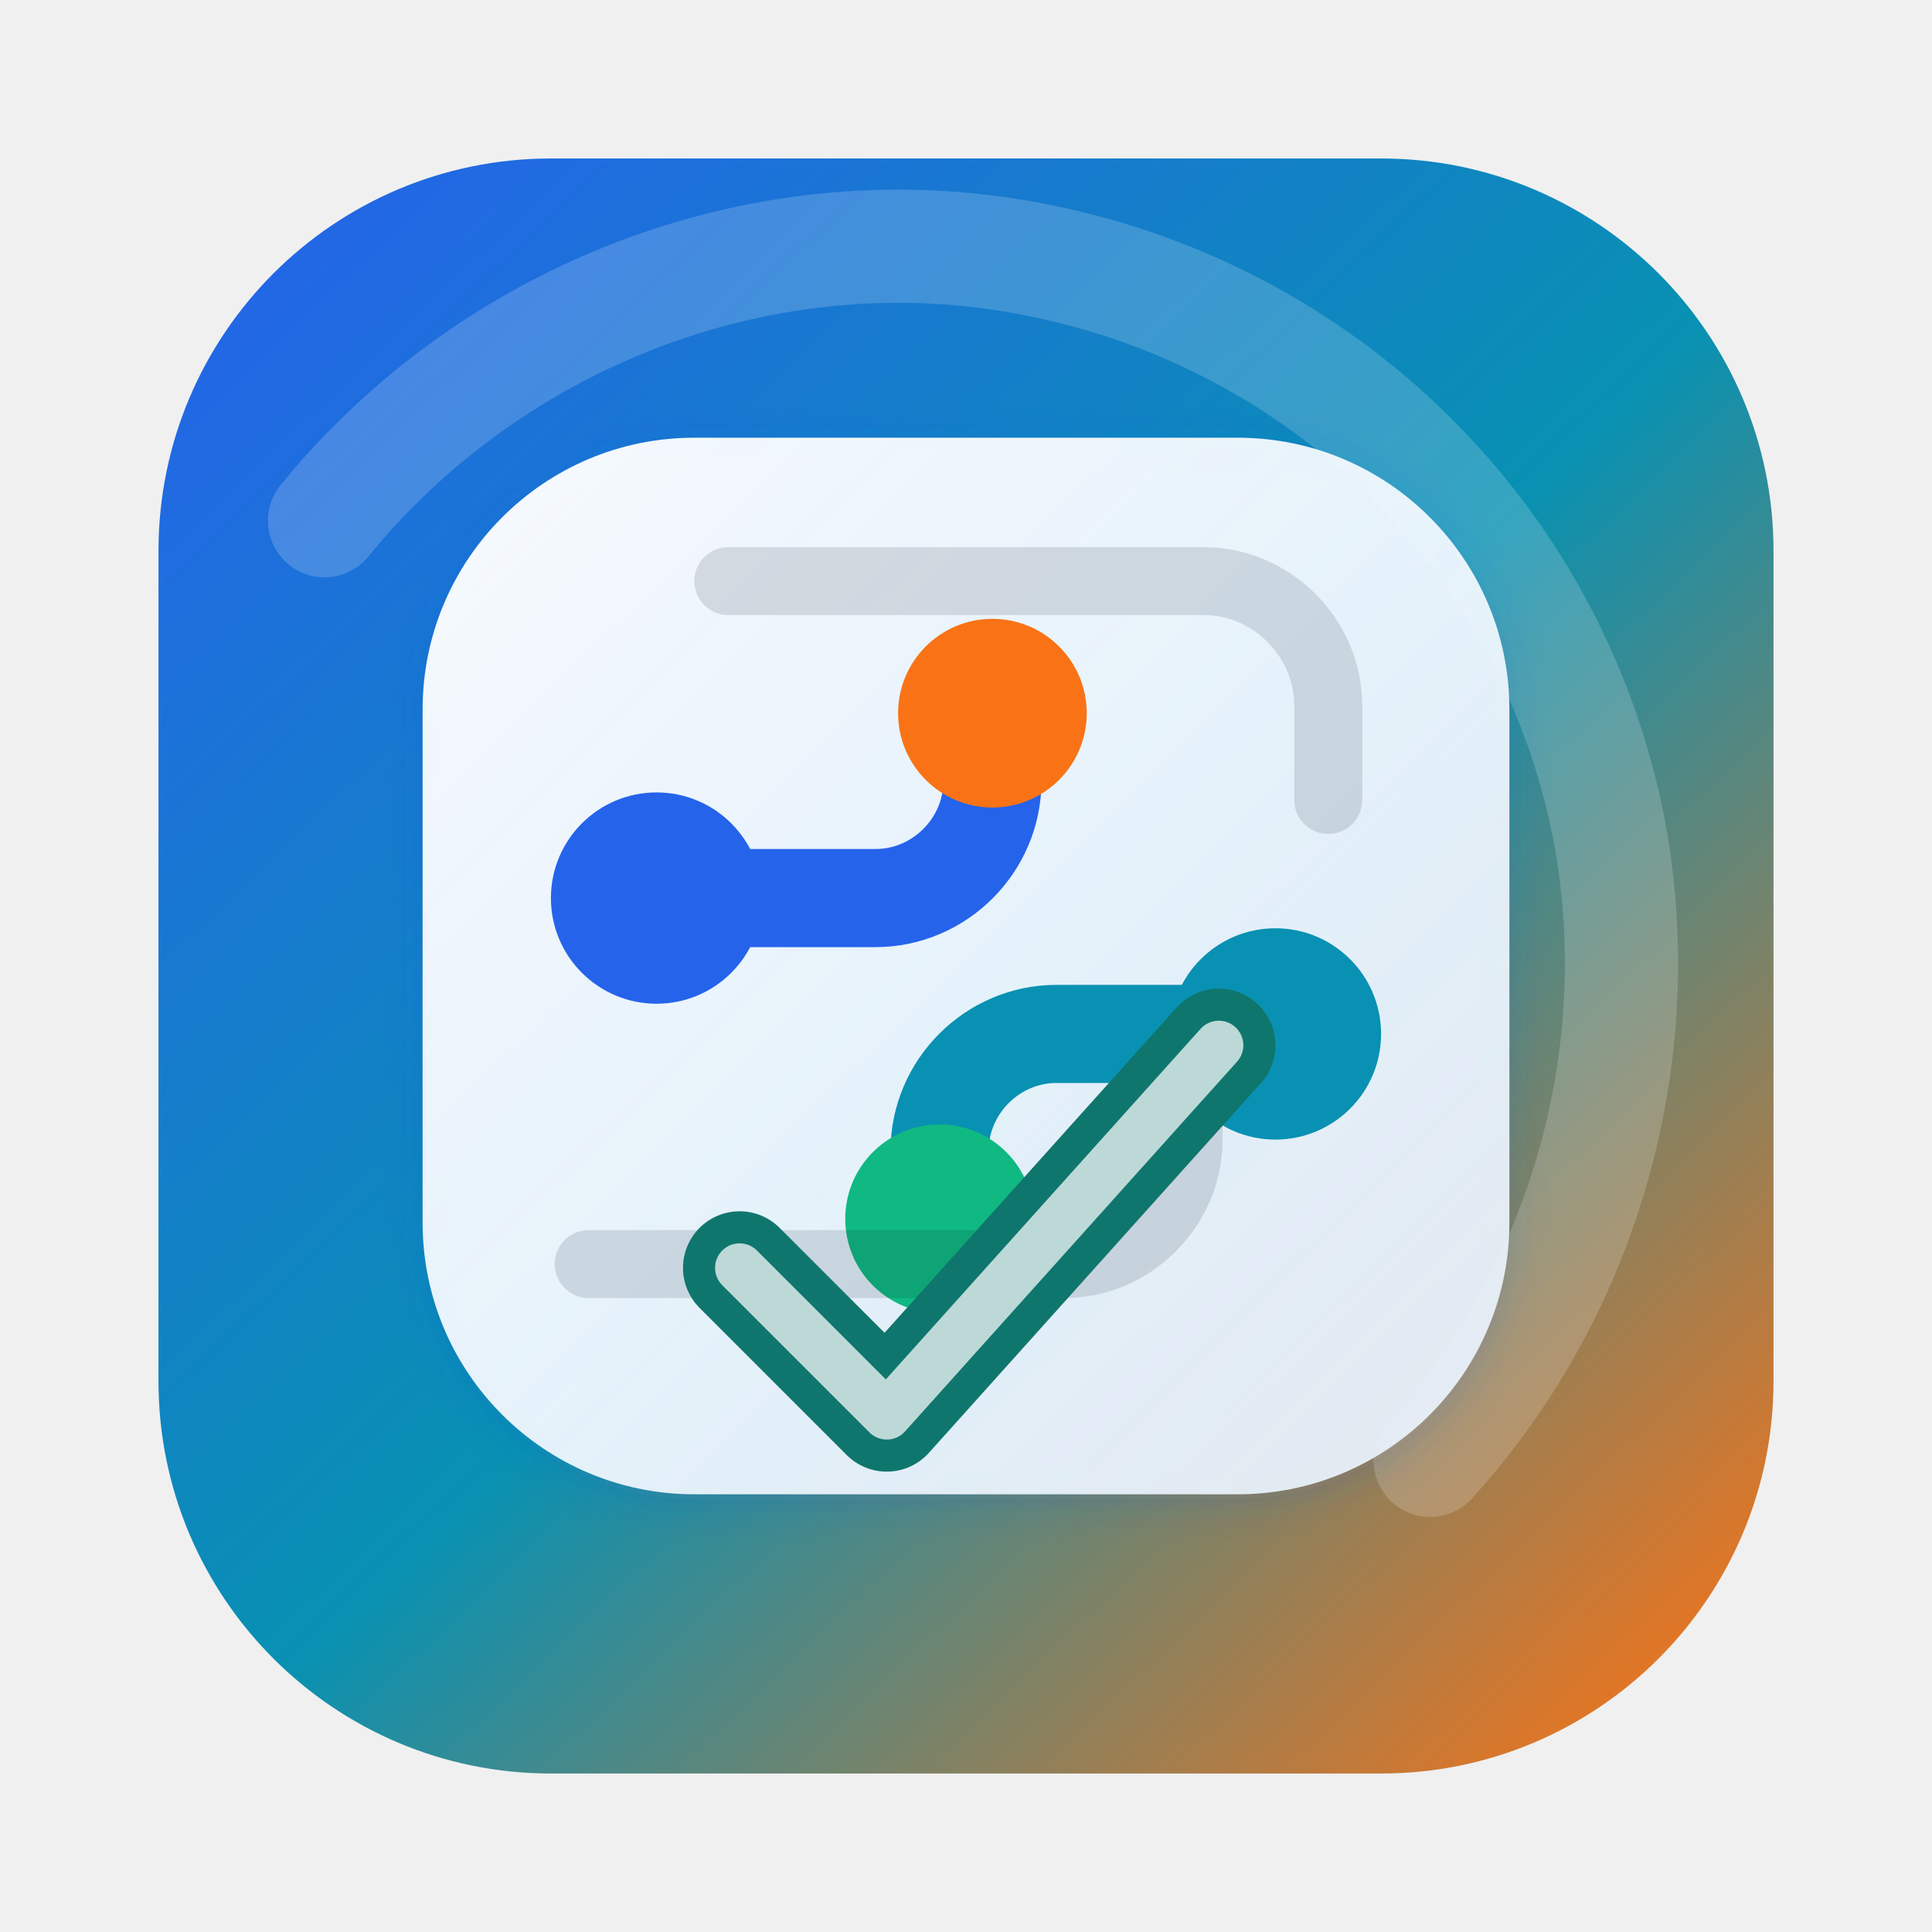
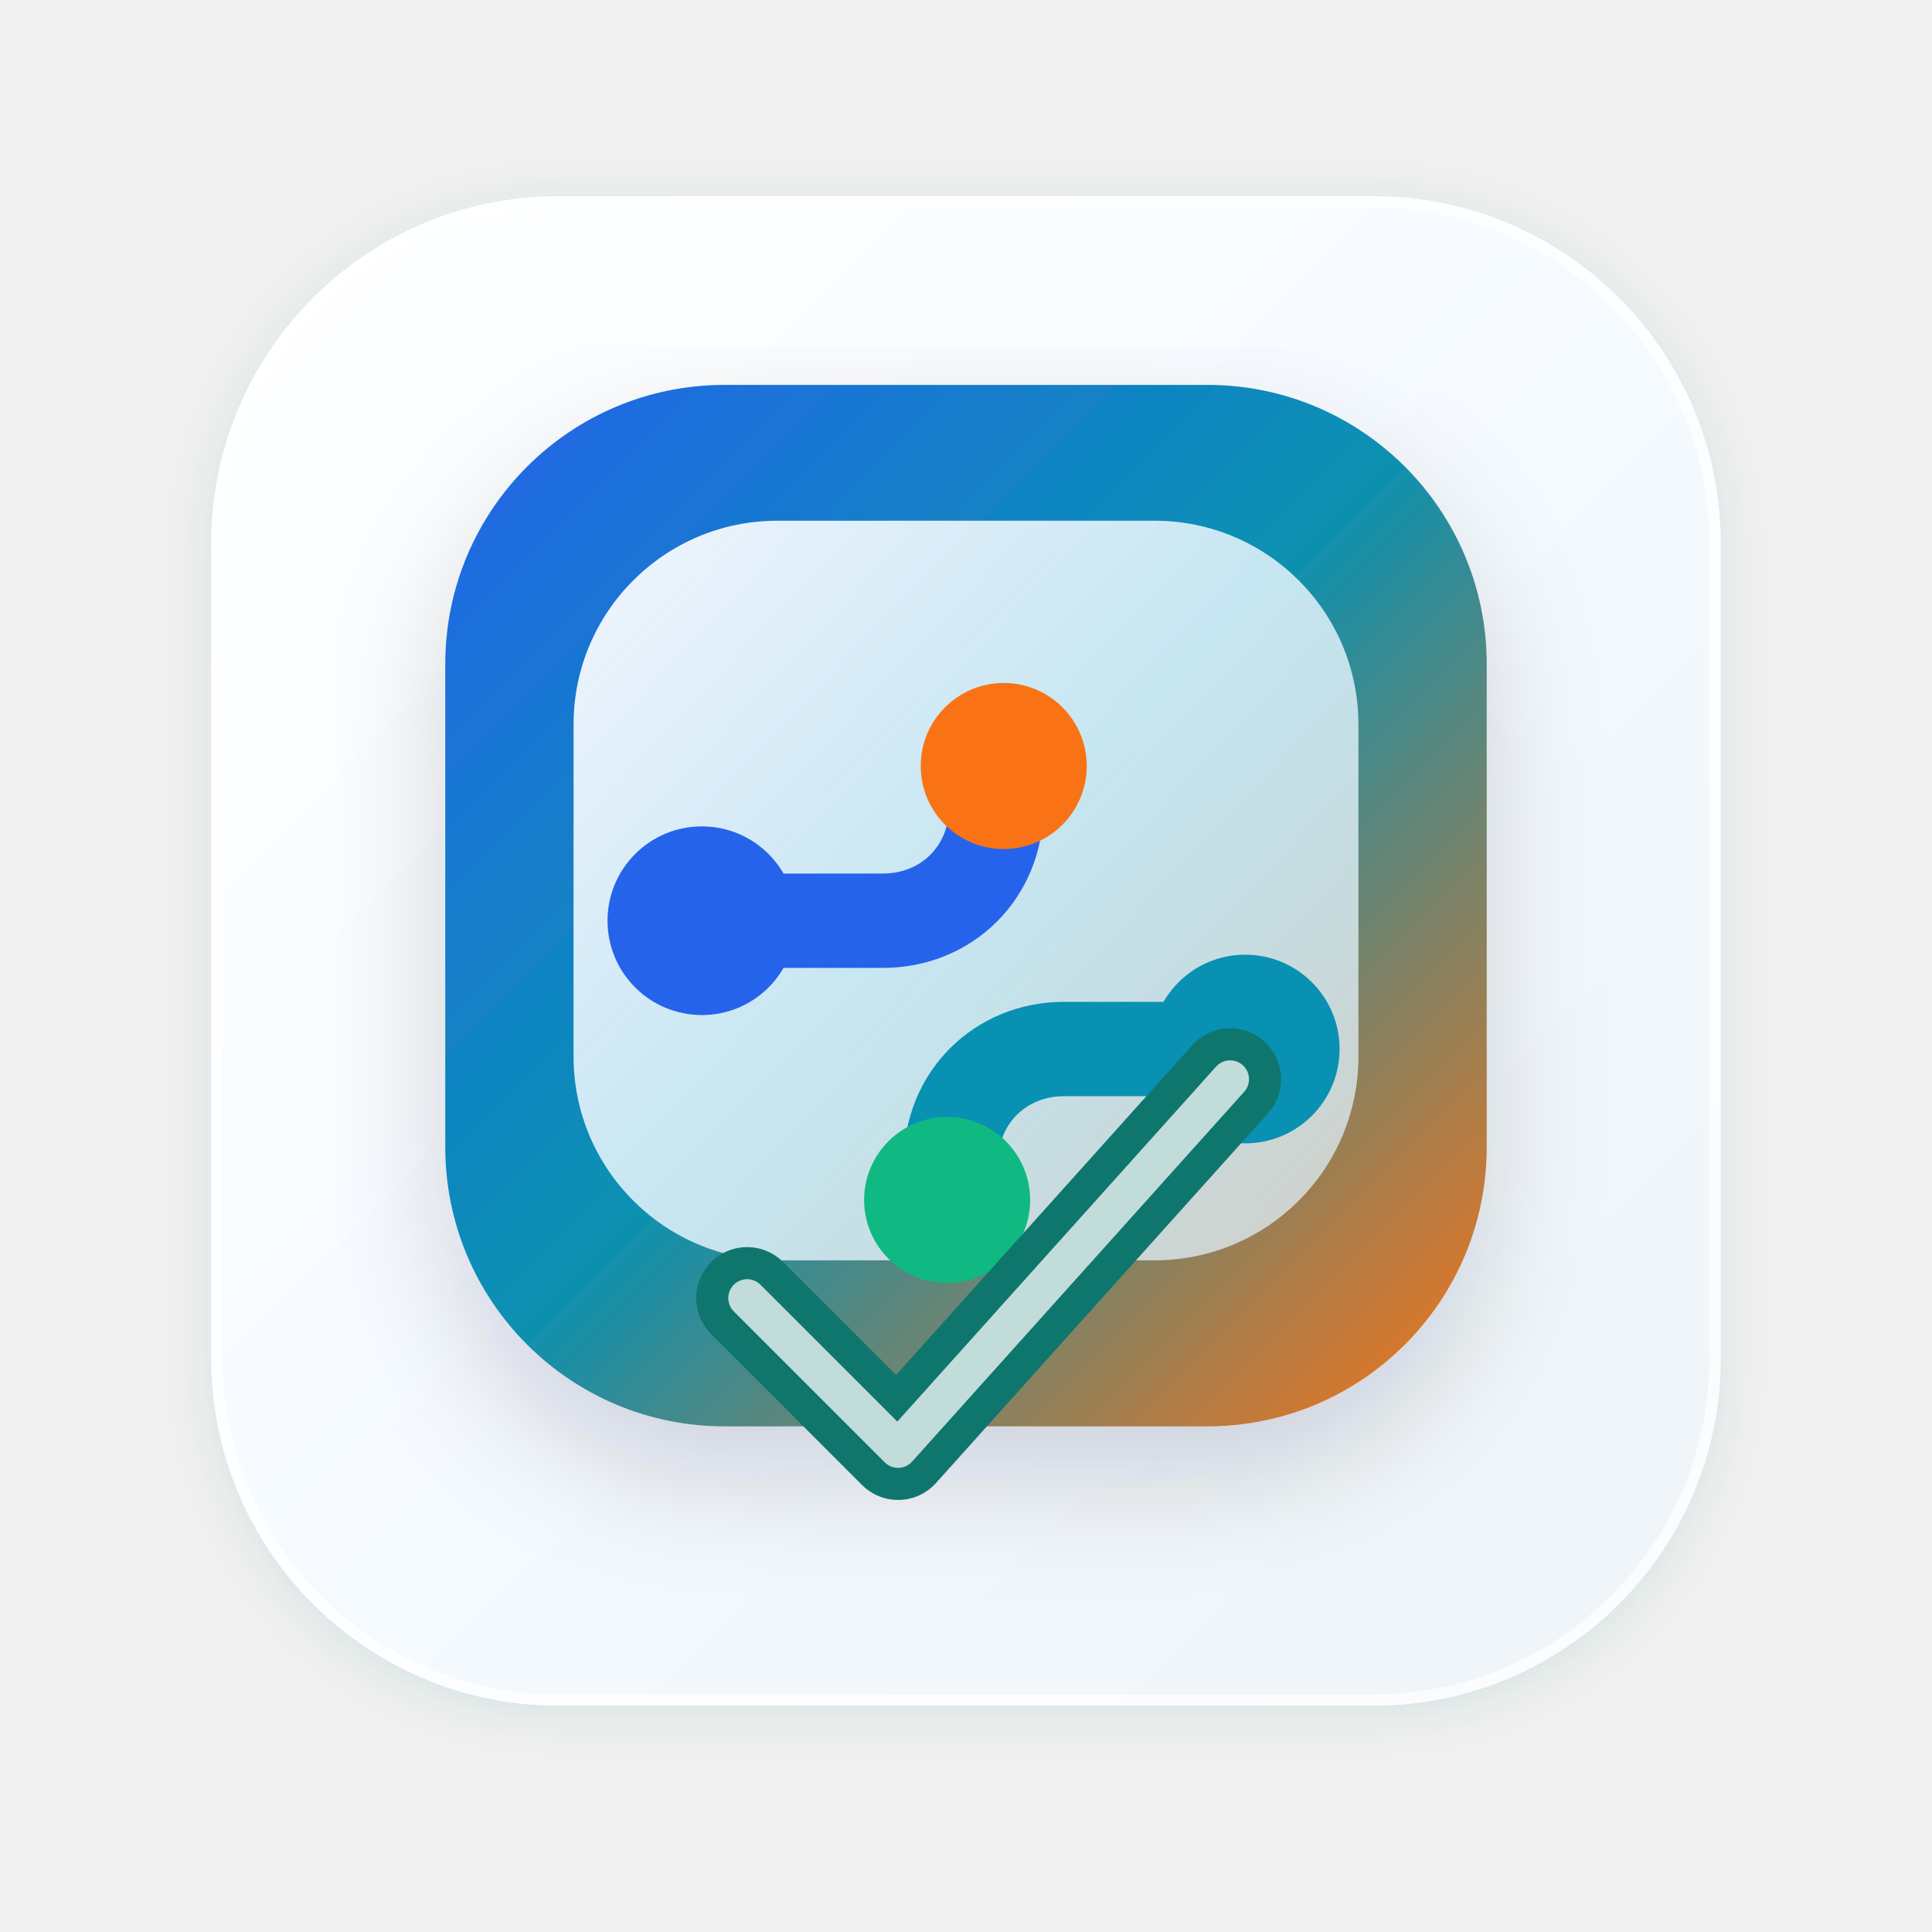
<svg xmlns="http://www.w3.org/2000/svg" viewBox="0 0 512 512" role="img" aria-labelledby="title desc">
  <defs>
-     <linearGradient id="bg" x1="58" y1="48" x2="454" y2="464" gradientUnits="userSpaceOnUse">
+     <linearGradient id="shell" x1="56" y1="52" x2="456" y2="452" gradientUnits="userSpaceOnUse">
+       <stop stop-color="#FFFFFF" />
+       <stop offset=".52" stop-color="#F5FAFF" />
+       <stop offset="1" stop-color="#EEF4F7" />
+     </linearGradient>
+     <linearGradient id="core" x1="118" y1="102" x2="394" y2="378" gradientUnits="userSpaceOnUse">
      <stop stop-color="#2563EB" />
-       <stop offset=".52" stop-color="#0891B2" />
+       <stop offset=".48" stop-color="#0891B2" />
      <stop offset="1" stop-color="#F97316" />
    </linearGradient>
-     <linearGradient id="panel" x1="120" y1="118" x2="392" y2="394" gradientUnits="userSpaceOnUse">
-       <stop stop-color="#FFFFFF" stop-opacity=".96" />
-       <stop offset="1" stop-color="#EAF4FF" stop-opacity=".9" />
+     <linearGradient id="glass" x1="152" y1="138" x2="360" y2="334" gradientUnits="userSpaceOnUse">
+       <stop stop-color="#FFFFFF" stop-opacity=".94" />
+       <stop offset="1" stop-color="#DFF3FF" stop-opacity=".7" />
    </linearGradient>
-     <filter id="softShadow" x="30" y="34" width="452" height="452" filterUnits="userSpaceOnUse" color-interpolation-filters="sRGB">
-       <feDropShadow dx="0" dy="18" stdDeviation="24" flood-color="#0F172A" flood-opacity=".24" />
-       <feDropShadow dx="0" dy="2" stdDeviation="5" flood-color="#1D4ED8" flood-opacity=".18" />
+     <filter id="dockShadow" x="24" y="24" width="464" height="464" filterUnits="userSpaceOnUse" color-interpolation-filters="sRGB">
+       <feDropShadow dx="0" dy="20" stdDeviation="22" flood-color="#0F172A" flood-opacity=".20" />
+       <feDropShadow dx="0" dy="2" stdDeviation="6" flood-color="#0F766E" flood-opacity=".12" />
+     </filter>
+     <filter id="markShadow" x="90" y="78" width="340" height="350" filterUnits="userSpaceOnUse" color-interpolation-filters="sRGB">
+       <feDropShadow dx="0" dy="14" stdDeviation="16" flood-color="#0F172A" flood-opacity=".16" />
    </filter>
  </defs>
-   <rect x="42" y="42" width="428" height="428" rx="104" fill="url(#bg)" />
-   <path d="M86 138c44-54 115-82 184-70 81 14 143 76 157 155 10 59-8 120-48 164" fill="none" stroke="#FFFFFF" stroke-opacity=".18" stroke-width="30" stroke-linecap="round" />
-   <g filter="url(#softShadow)">
-     <rect x="112" y="116" width="288" height="280" rx="72" fill="url(#panel)" />
+   <g filter="url(#dockShadow)">
+     <rect x="56" y="52" width="400" height="400" rx="92" fill="url(#shell)" />
+     <rect x="57.5" y="53.5" width="397" height="397" rx="90.5" fill="none" stroke="#FFFFFF" stroke-opacity=".72" stroke-width="3" />
  </g>
-   <path d="M174 238h58c17 0 31-14 31-31v-18" fill="none" stroke="#2563EB" stroke-width="26" stroke-linecap="round" stroke-linejoin="round" />
-   <path d="M338 274h-58c-17 0-31 14-31 31v18" fill="none" stroke="#0891B2" stroke-width="26" stroke-linecap="round" stroke-linejoin="round" />
-   <circle cx="174" cy="238" r="28" fill="#2563EB" />
-   <circle cx="338" cy="274" r="28" fill="#0891B2" />
-   <circle cx="263" cy="189" r="25" fill="#F97316" />
-   <circle cx="249" cy="323" r="25" fill="#10B981" />
-   <path d="M193 154h126c18 0 33 15 33 33v25" fill="none" stroke="#0F172A" stroke-opacity=".13" stroke-width="18" stroke-linecap="round" />
-   <path d="M156 335h126c18 0 33-15 33-33v-18" fill="none" stroke="#0F172A" stroke-opacity=".13" stroke-width="18" stroke-linecap="round" />
-   <path d="M196 336l39 39 88-98" fill="none" stroke="#0F766E" stroke-width="30" stroke-linecap="round" stroke-linejoin="round" />
-   <path d="M196 336l39 39 88-98" fill="none" stroke="#FFFFFF" stroke-opacity=".72" stroke-width="13" stroke-linecap="round" stroke-linejoin="round" />
+   <g filter="url(#markShadow)">
+     <rect x="118" y="102" width="276" height="276" rx="74" fill="url(#core)" />
+     <rect x="152" y="138" width="208" height="196" rx="54" fill="url(#glass)" />
+   </g>
+   <path d="M186 244h48c17 0 30-13 30-30v-11" fill="none" stroke="#2563EB" stroke-width="25" stroke-linecap="round" stroke-linejoin="round" />
+   <path d="M330 278h-48c-17 0-30 13-30 30v10" fill="none" stroke="#0891B2" stroke-width="25" stroke-linecap="round" stroke-linejoin="round" />
+   <circle cx="186" cy="244" r="25" fill="#2563EB" />
+   <circle cx="330" cy="278" r="25" fill="#0891B2" />
+   <circle cx="266" cy="203" r="22" fill="#F97316" />
+   <circle cx="251" cy="318" r="22" fill="#10B981" />
+   <path d="M198 344l40 40 88-98" fill="none" stroke="#0F766E" stroke-width="27" stroke-linecap="round" stroke-linejoin="round" />
+   <path d="M198 344l40 40 88-98" fill="none" stroke="#FFFFFF" stroke-opacity=".74" stroke-width="10" stroke-linecap="round" stroke-linejoin="round" />
</svg>
